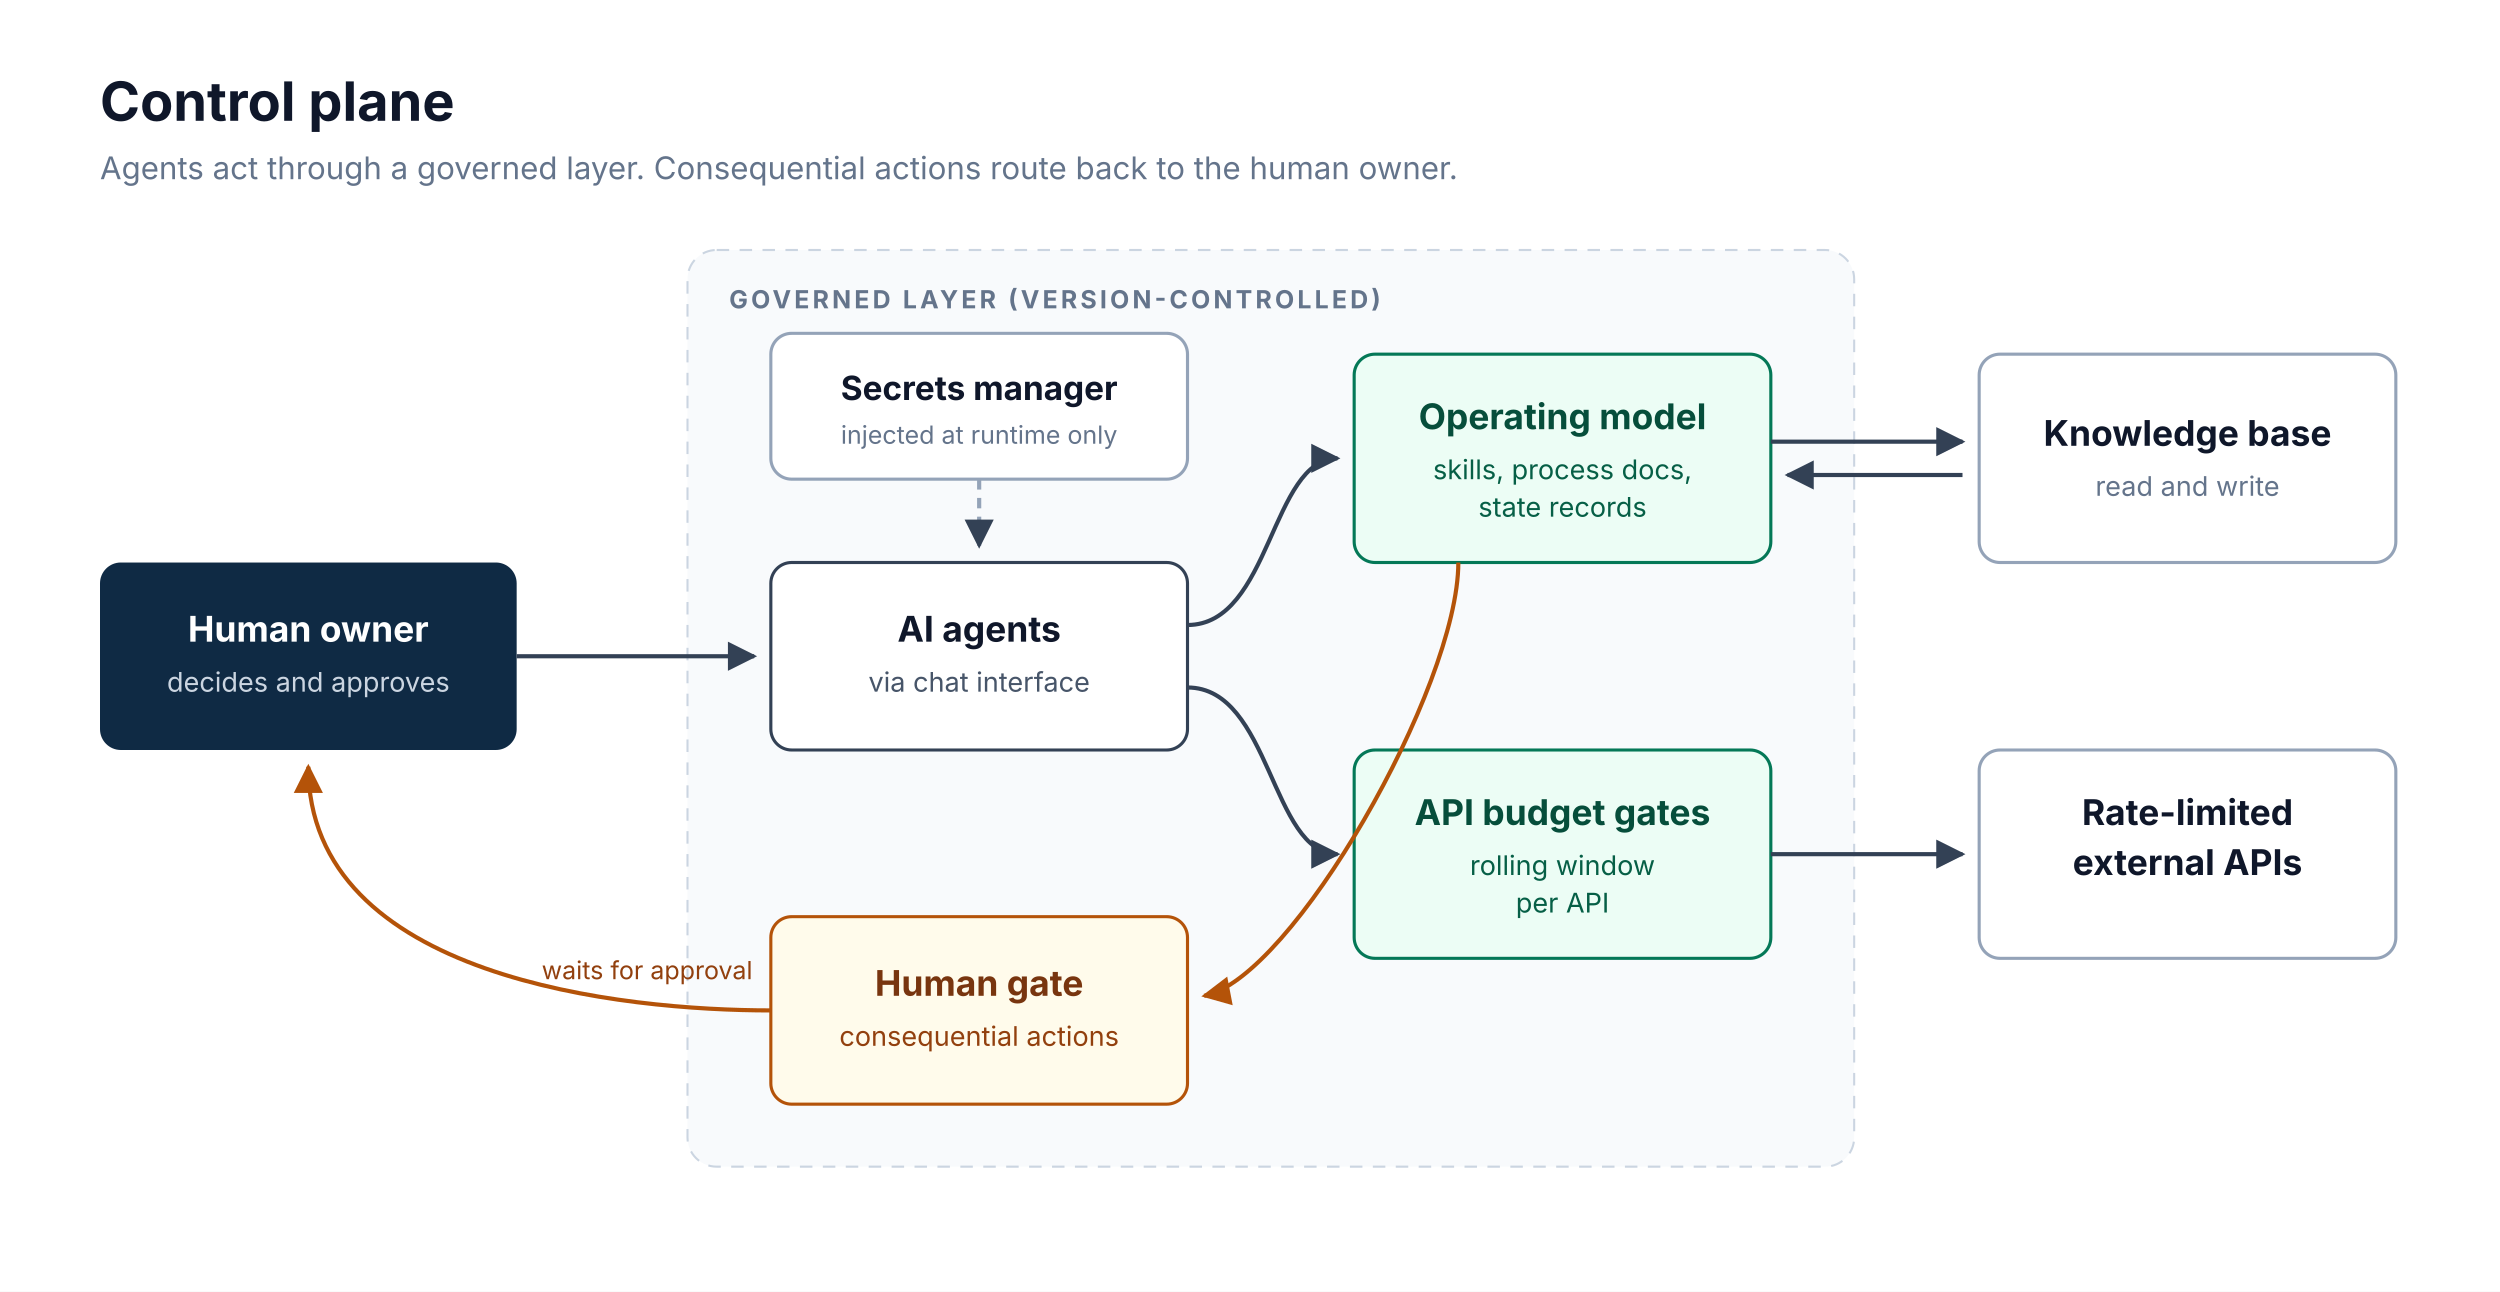
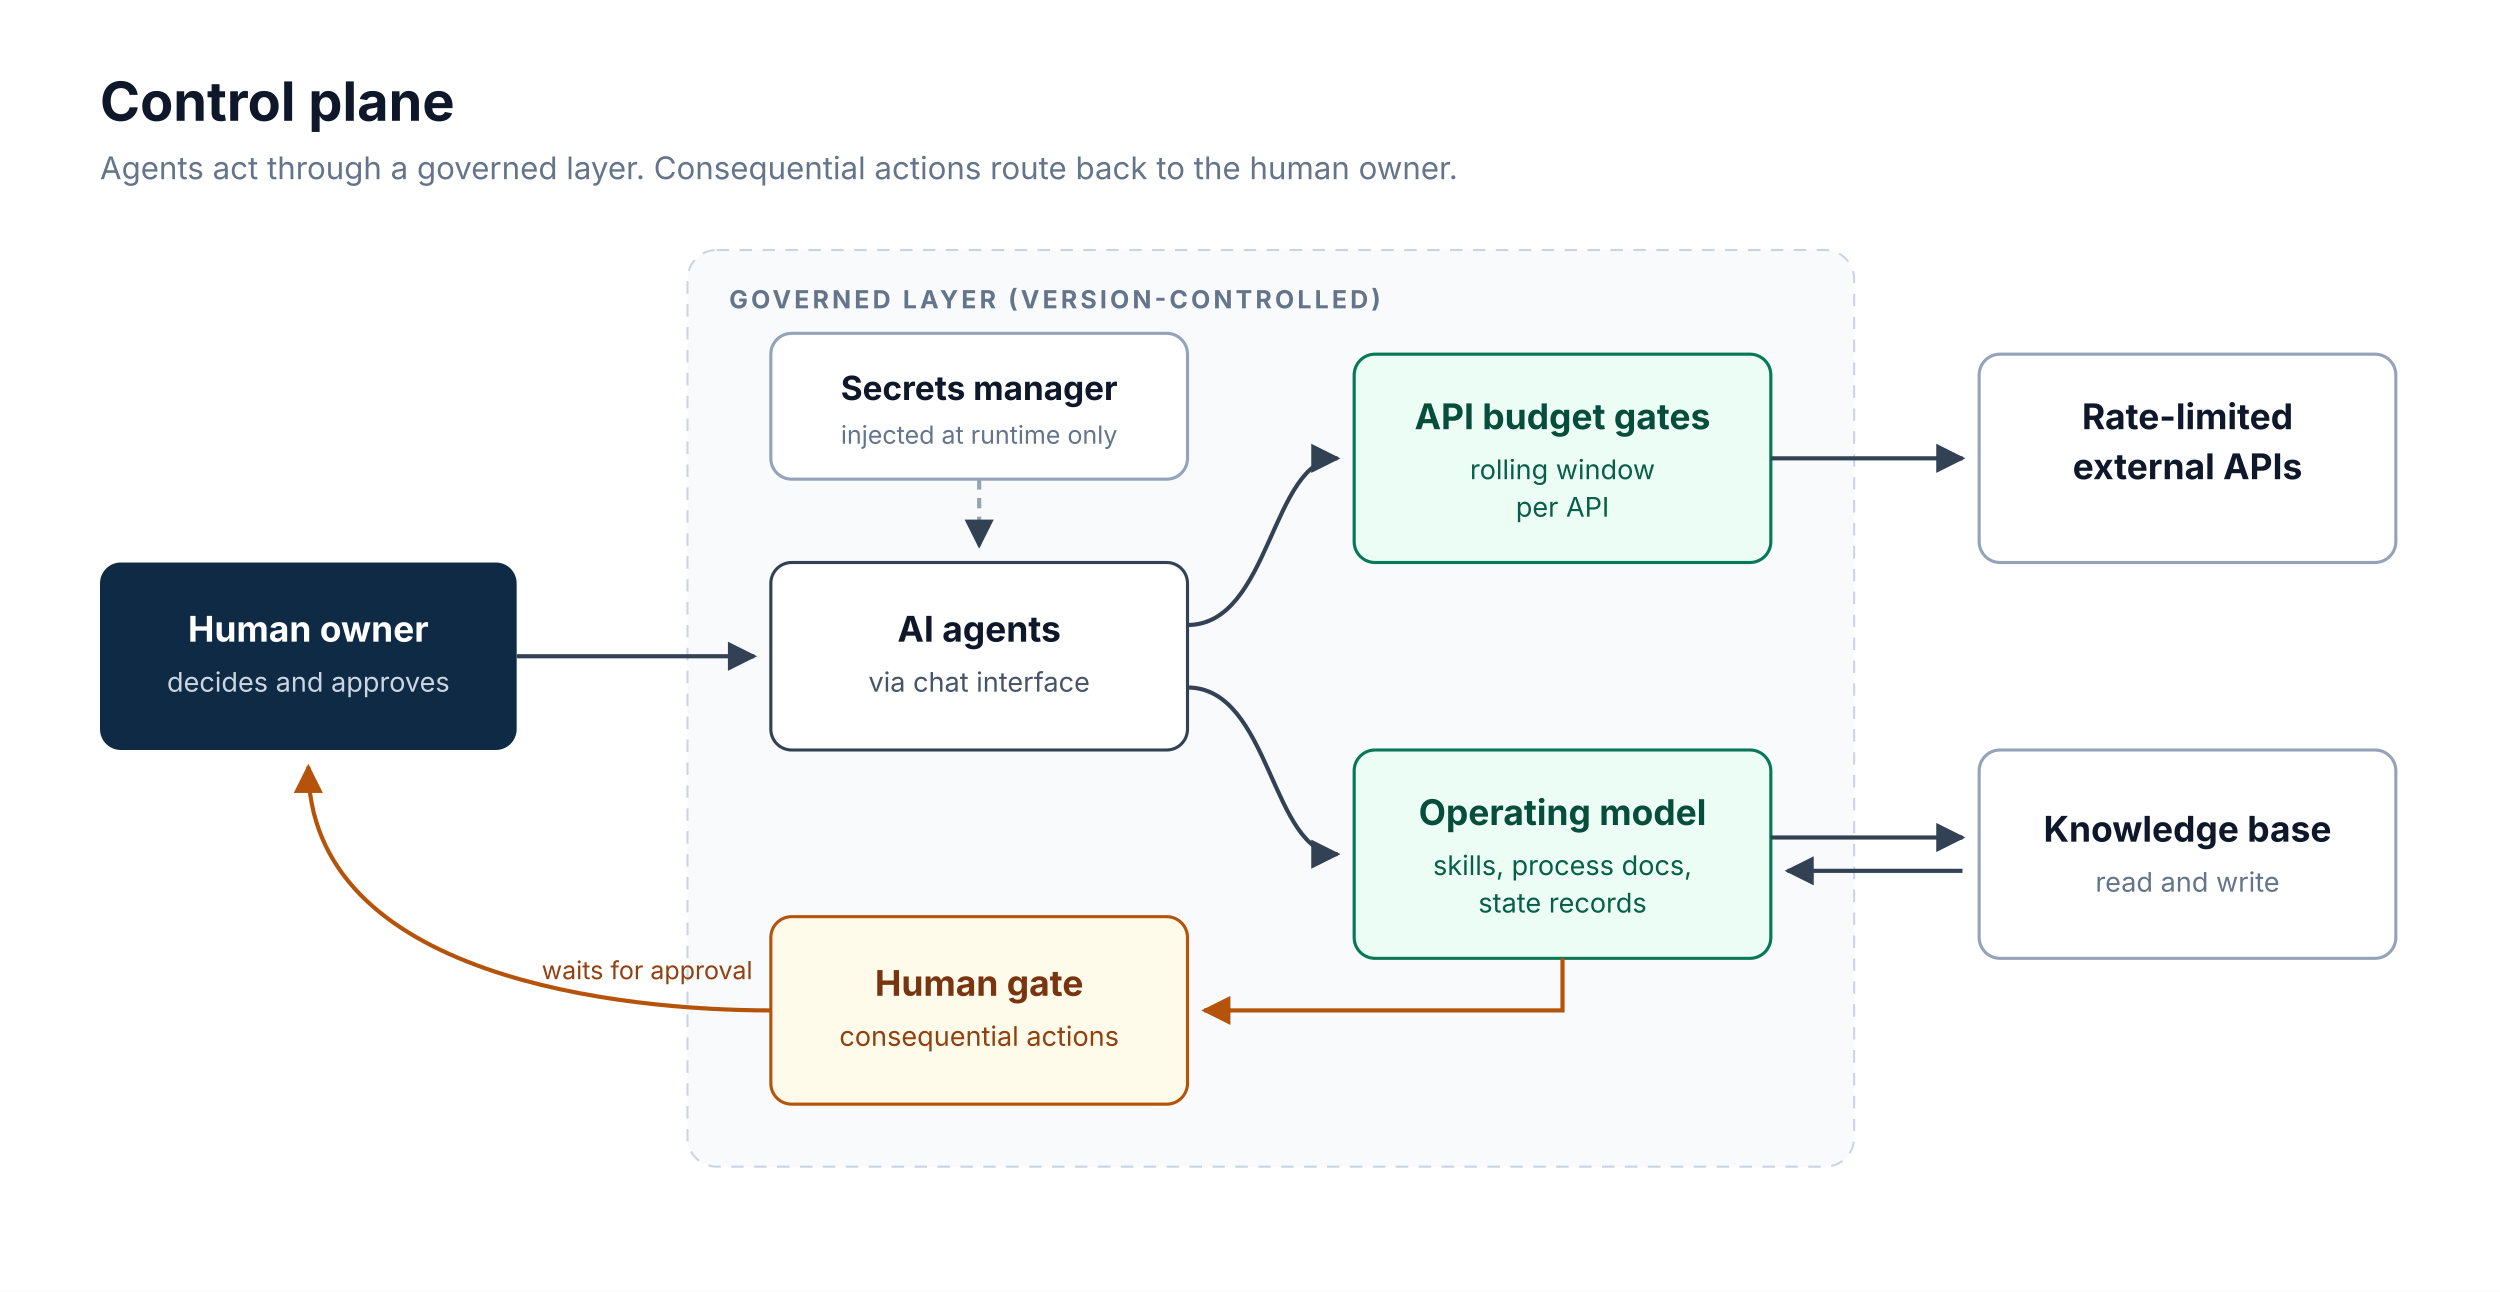
<svg xmlns="http://www.w3.org/2000/svg" width="1200" height="620" viewBox="0 0 1200 620" font-family="Inter, 'Helvetica Neue', Arial, sans-serif">
  <defs>
    <marker id="a" viewBox="0 0 10 10" refX="9" refY="5" markerWidth="7" markerHeight="7" orient="auto">
      <path d="M0,0 L10,5 L0,10 z" fill="#334155" />
    </marker>
    <marker id="g" viewBox="0 0 10 10" refX="9" refY="5" markerWidth="7" markerHeight="7" orient="auto">
      <path d="M0,0 L10,5 L0,10 z" fill="#B45309" />
    </marker>
  </defs>
  <rect width="1200" height="620" fill="#FFFFFF" />
  <text x="48" y="58" font-size="26" font-weight="700" fill="#0F172A">Control plane</text>
  <text x="48" y="86" font-size="15" fill="#64748B">Agents act through a governed layer. Consequential actions route back to the human owner.</text>
  <rect x="330" y="120" width="560" height="440" rx="14" fill="#F8FAFC" stroke="#CBD5E1" stroke-dasharray="6 5" />
  <text x="350" y="148" font-size="12" font-weight="700" fill="#64748B" letter-spacing="1.5">GOVERNED LAYER (VERSION-CONTROLLED)</text>
  <rect x="48" y="270" width="200" height="90" rx="10" fill="#0F2A44" />
  <text x="148" y="308" font-size="17" font-weight="700" fill="#FFFFFF" text-anchor="middle">Human owner</text>
  <text x="148" y="332" font-size="13" fill="#CBD5E1" text-anchor="middle">decides and approves</text>
  <rect x="370" y="270" width="200" height="90" rx="10" fill="#FFFFFF" stroke="#334155" stroke-width="1.5" />
  <text x="470" y="308" font-size="17" font-weight="700" fill="#0F172A" text-anchor="middle">AI agents</text>
  <text x="470" y="332" font-size="13" fill="#475569" text-anchor="middle">via chat interface</text>
+   <rect x="650" y="360" width="200" height="100" rx="10" fill="#ECFDF5" stroke="#047857" stroke-width="1.5" />
+   <text x="750" y="396" font-size="17" font-weight="700" fill="#064E3B" text-anchor="middle">Operating model</text>
+   <text x="750" y="420" font-size="13" fill="#065F46" text-anchor="middle">skills, process docs,</text>
+   <text x="750" y="438" font-size="13" fill="#065F46" text-anchor="middle">state records</text>
  <rect x="650" y="170" width="200" height="100" rx="10" fill="#ECFDF5" stroke="#047857" stroke-width="1.5" />
-   <text x="750" y="206" font-size="17" font-weight="700" fill="#064E3B" text-anchor="middle">Operating model</text>
-   <text x="750" y="230" font-size="13" fill="#065F46" text-anchor="middle">skills, process docs,</text>
-   <text x="750" y="248" font-size="13" fill="#065F46" text-anchor="middle">state records</text>
-   <rect x="650" y="360" width="200" height="100" rx="10" fill="#ECFDF5" stroke="#047857" stroke-width="1.5" />
-   <text x="750" y="396" font-size="17" font-weight="700" fill="#064E3B" text-anchor="middle">API budget gates</text>
-   <text x="750" y="420" font-size="13" fill="#065F46" text-anchor="middle">rolling window</text>
-   <text x="750" y="438" font-size="13" fill="#065F46" text-anchor="middle">per API</text>
+   <text x="750" y="206" font-size="17" font-weight="700" fill="#064E3B" text-anchor="middle">API budget gates</text>
+   <text x="750" y="230" font-size="13" fill="#065F46" text-anchor="middle">rolling window</text>
+   <text x="750" y="248" font-size="13" fill="#065F46" text-anchor="middle">per API</text>
  <rect x="370" y="440" width="200" height="90" rx="10" fill="#FFFBEB" stroke="#B45309" stroke-width="1.5" />
  <text x="470" y="478" font-size="17" font-weight="700" fill="#78350F" text-anchor="middle">Human gate</text>
  <text x="470" y="502" font-size="13" fill="#92400E" text-anchor="middle">consequential actions</text>
+   <rect x="950" y="360" width="200" height="100" rx="10" fill="#FFFFFF" stroke="#94A3B8" stroke-width="1.5" />
+   <text x="1050" y="404" font-size="17" font-weight="700" fill="#0F172A" text-anchor="middle">Knowledge base</text>
+   <text x="1050" y="428" font-size="13" fill="#64748B" text-anchor="middle">read and write</text>
  <rect x="950" y="170" width="200" height="100" rx="10" fill="#FFFFFF" stroke="#94A3B8" stroke-width="1.5" />
-   <text x="1050" y="214" font-size="17" font-weight="700" fill="#0F172A" text-anchor="middle">Knowledge base</text>
-   <text x="1050" y="238" font-size="13" fill="#64748B" text-anchor="middle">read and write</text>
-   <rect x="950" y="360" width="200" height="100" rx="10" fill="#FFFFFF" stroke="#94A3B8" stroke-width="1.5" />
-   <text x="1050" y="396" font-size="17" font-weight="700" fill="#0F172A" text-anchor="middle">Rate-limited</text>
-   <text x="1050" y="420" font-size="17" font-weight="700" fill="#0F172A" text-anchor="middle">external APIs</text>
+   <text x="1050" y="206" font-size="17" font-weight="700" fill="#0F172A" text-anchor="middle">Rate-limited</text>
+   <text x="1050" y="230" font-size="17" font-weight="700" fill="#0F172A" text-anchor="middle">external APIs</text>
  <rect x="370" y="160" width="200" height="70" rx="10" fill="#FFFFFF" stroke="#94A3B8" stroke-width="1.5" />
  <text x="470" y="192" font-size="16" font-weight="700" fill="#0F172A" text-anchor="middle">Secrets manager</text>
  <text x="470" y="213" font-size="12" fill="#64748B" text-anchor="middle">injected at runtime only</text>
  <path d="M248,315 H362" stroke="#334155" stroke-width="2" fill="none" marker-end="url(#a)" />
  <path d="M470,230 V262" stroke="#94A3B8" stroke-width="2" stroke-dasharray="5 4" fill="none" marker-end="url(#a)" />
  <path d="M570,300 C610,300 610,220 642,220" stroke="#334155" stroke-width="2" fill="none" marker-end="url(#a)" />
  <path d="M570,330 C610,330 610,410 642,410" stroke="#334155" stroke-width="2" fill="none" marker-end="url(#a)" />
-   <path d="M850,212 H942" stroke="#334155" stroke-width="2" fill="none" marker-end="url(#a)" />
-   <path d="M942,228 H858" stroke="#334155" stroke-width="2" fill="none" marker-end="url(#a)" />
-   <path d="M850,410 H942" stroke="#334155" stroke-width="2" fill="none" marker-end="url(#a)" />
-   <path d="M700,270 C700,330 620,470 578,478" stroke="#B45309" stroke-width="2" fill="none" marker-end="url(#g)" />
+   <path d="M850,402 H942" stroke="#334155" stroke-width="2" fill="none" marker-end="url(#a)" />
+   <path d="M942,418 H858" stroke="#334155" stroke-width="2" fill="none" marker-end="url(#a)" />
+   <path d="M850,220 H942" stroke="#334155" stroke-width="2" fill="none" marker-end="url(#a)" />
+   <path d="M750,460 V485 H578" stroke="#B45309" stroke-width="2" fill="none" marker-end="url(#g)" />
  <path d="M370,485 C300,485 148,470 148,368" stroke="#B45309" stroke-width="2" fill="none" marker-end="url(#g)" />
  <text x="260" y="470" font-size="12" fill="#92400E">waits for approval</text>
</svg>
